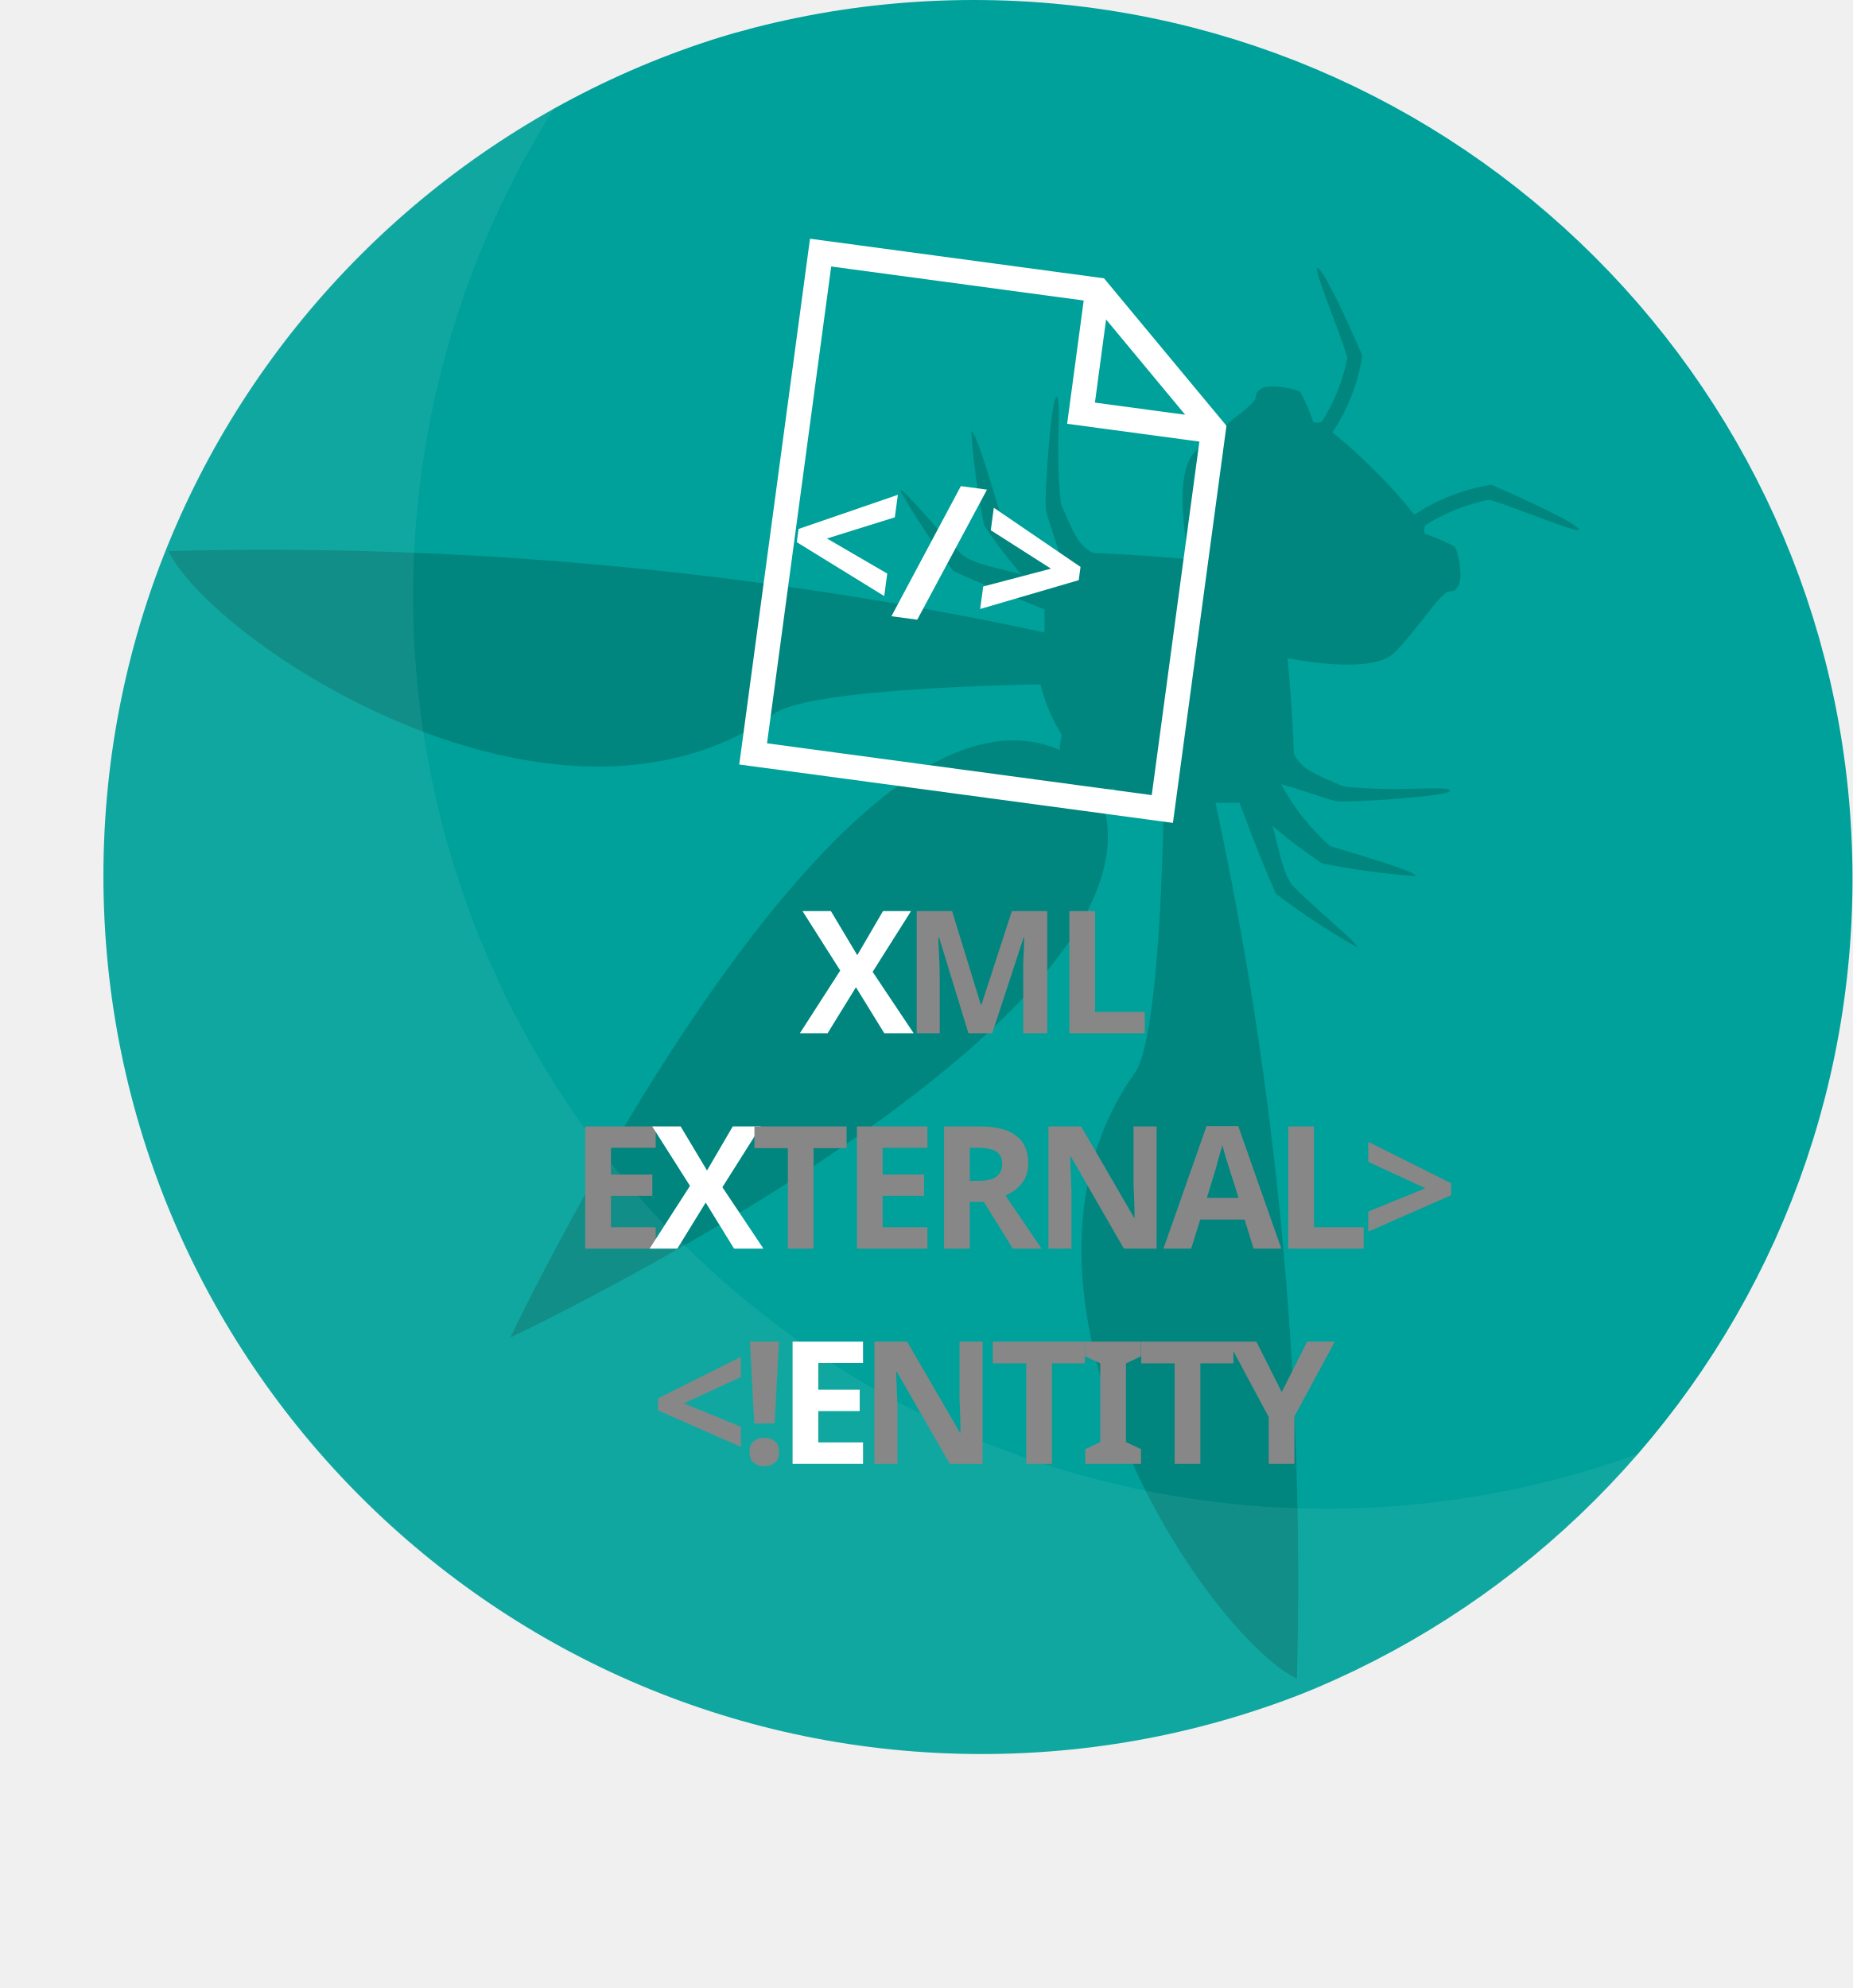
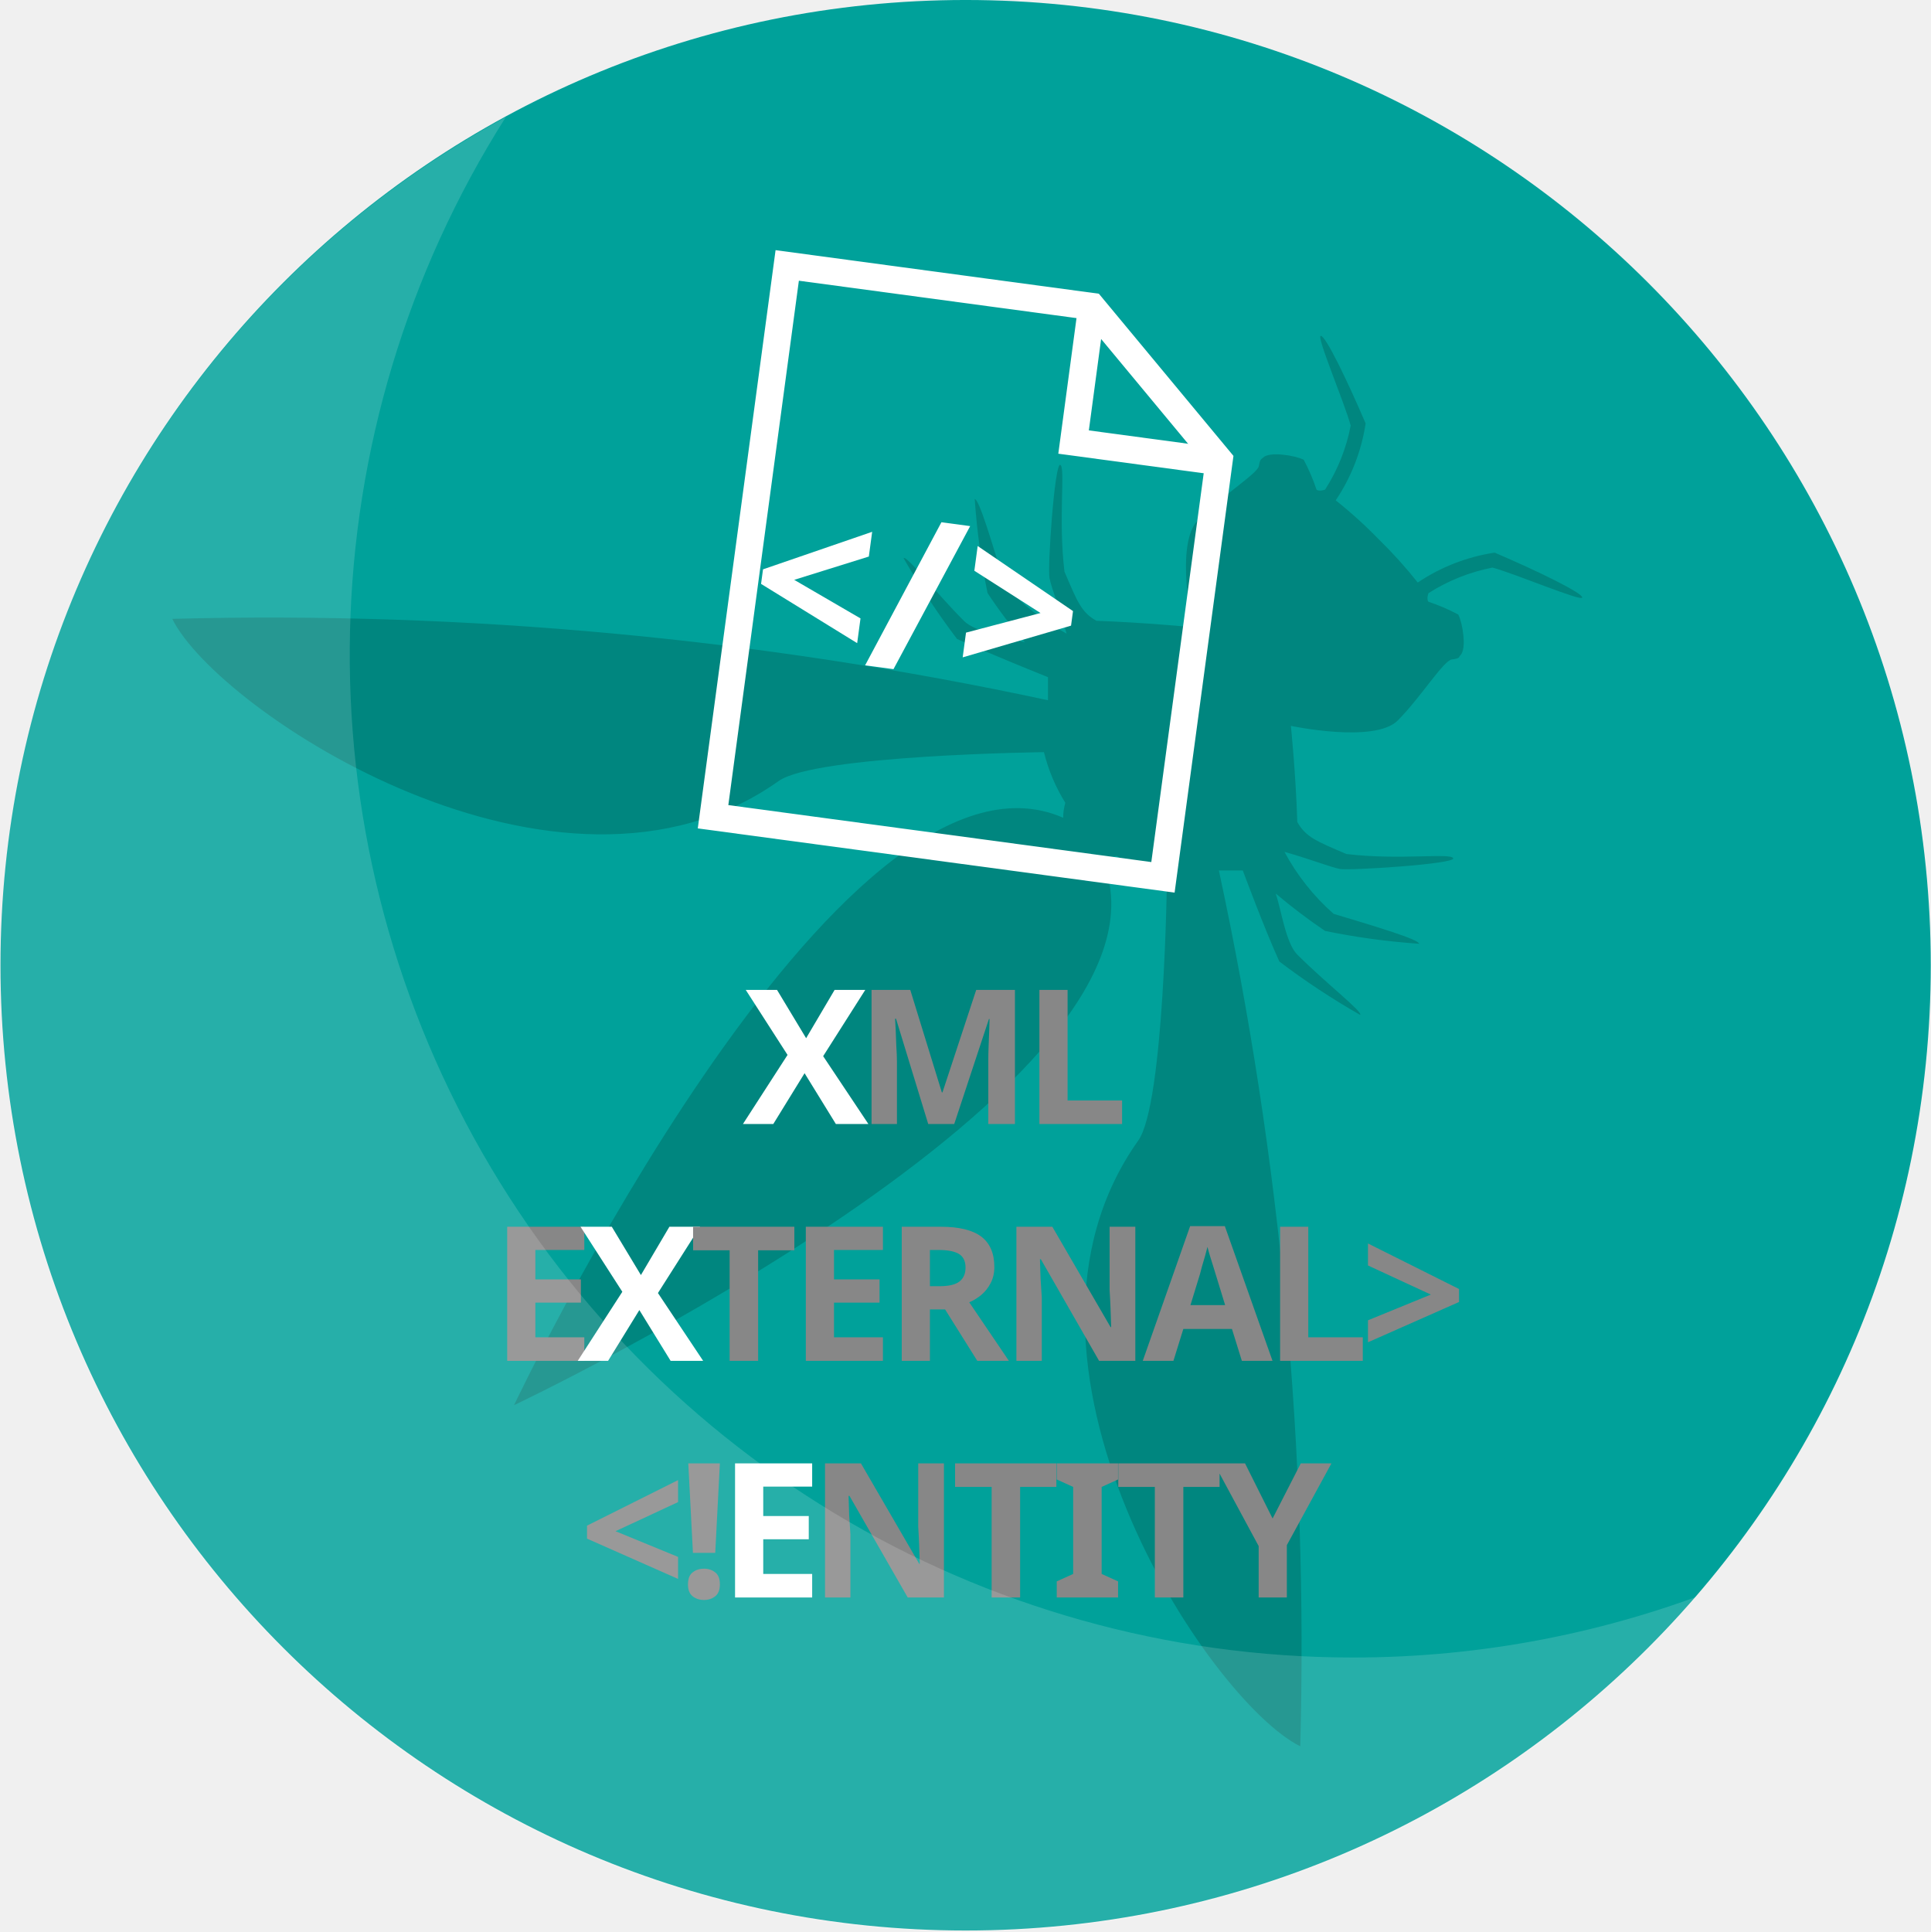
- <svg xmlns="http://www.w3.org/2000/svg" viewBox="0 0 86.69 93.04" version="1.1" id="svg3044">
+ <svg xmlns="http://www.w3.org/2000/svg" viewBox="0 0 97.414 97.465" version="1.1" id="svg3044" width="97.414" height="97.465">
  <defs id="defs3002">
    <style id="style2997">.cls-1,.cls-10{fill:none;}.cls-2{clip-path:url(#clip-path);}.cls-3{fill:#00a19a;stroke:#00a19a;stroke-width:10px;}.cls-10,.cls-3{stroke-miterlimit:10;}.cls-4{fill:#00867f;}.cls-11,.cls-5,.cls-7,.cls-9{fill:#fff;}.cls-5{opacity:0.07;}.cls-6{font-size:8px;font-family:Hind-SemiBold, Hind;letter-spacing:-0.05em;}.cls-6,.cls-8{fill:#878787;}.cls-11,.cls-6{font-weight:700;}.cls-9{letter-spacing:-0.05em;}.cls-10{stroke:#fff;}.cls-11{font-size:11.57px;font-family:HalisR-Bold, Halis R;}</style>
    <clipPath id="clip-path" transform="translate(0 -0.11)">
-       <circle class="cls-1" cx="45.94" cy="41.1" r="41.1" id="circle2999" />
+       <circle class="cls-1" cx="45.94" cy="41.1" r="41.1" id="circle2999" style="fill:none" />
+     </clipPath>
+     <clipPath clipPathUnits="userSpaceOnUse" id="clipPath7145">
+       <ellipse style="display:inline;opacity:1;vector-effect:none;fill:none;fill-opacity:1;stroke:#000000;stroke-width:0.011;stroke-linecap:butt;stroke-linejoin:miter;stroke-miterlimit:4;stroke-dasharray:none;stroke-dashoffset:0;stroke-opacity:1" id="ellipse7147" cx="45.337" cy="41.789" rx="48.712" ry="48.711" />
    </clipPath>
  </defs>
-   <g id="Ebene_2" data-name="Ebene 2">
+   <g id="layer8" transform="translate(3.375153,6.964616)">
+     <g id="layer11">
+       <circle style="fill:#00a19a;stroke:#00a19a;stroke-width:11.842px;stroke-miterlimit:10" class="cls-3" cx="45.344" cy="41.73" r="42.774" id="circle3006" />
+       <path style="fill:#00867f;stroke-width:1.078" class="cls-4" d="m 66.215,20.268 a 23.083,23.083 0 0 1 1.94,2.155 9.505,9.505 0 0 1 3.88,-1.509 c 2.263,0.97 4.429,2.037 4.418,2.263 -0.011,0.226 -3.341,-1.185 -4.526,-1.509 a 9.322,9.322 0 0 0 -3.233,1.293 c -0.108,0.323 0,0.431 0,0.431 a 9.699,9.699 0 0 1 1.509,0.647 c 0.216,0.431 0.431,1.724 0.108,2.048 -0.108,0.108 0,0.162 -0.431,0.216 -0.431,0.054 -1.573,1.918 -2.737,3.082 -1.164,1.164 -5.388,0.269 -5.388,0.269 0,0 0.248,2.425 0.323,4.849 0.431,0.765 0.97,0.97 2.479,1.616 2.694,0.323 5.291,-0.075 5.388,0.216 0.097,0.291 -5.237,0.625 -5.711,0.539 -0.474,-0.086 -1.616,-0.539 -2.802,-0.862 a 11.251,11.251 0 0 0 2.479,3.125 c 2.155,0.647 4.311,1.293 4.311,1.509 a 35.788,35.788 0 0 1 -4.742,-0.647 28.838,28.838 0 0 1 -2.489,-1.886 c 0.28,0.83 0.506,2.489 1.078,3.071 1.455,1.455 3.341,2.91 3.179,3.05 A 37.545,37.545 0 0 1 61.172,41.541 c -0.765,-1.681 -1.843,-4.591 -1.843,-4.591 h -1.207 a 186.152,186.152 0 0 1 4.106,44.183 C 57.572,78.816 46.203,61.639 54.048,50.582 55.374,48.761 55.503,37.295 55.503,37.295 a 8.923,8.923 0 0 1 -2.543,-1.078 3.384,3.384 0 0 1 -0.754,0.108 c 4.968,11.24 -29.646,27.598 -29.646,27.598 0,0 16.359,-34.581 27.706,-29.635 a 2.791,2.791 0 0 1 0.108,-0.754 8.826,8.826 0 0 1 -1.078,-2.554 c 0,0 -11.531,0.14 -13.384,1.455 C 24.844,40.291 7.602,28.911 5.317,24.255 a 186.971,186.971 0 0 1 44.183,4.106 v -1.164 c 0,0 -2.91,-1.164 -4.591,-1.929 a 38.623,38.623 0 0 1 -2.694,-4.073 c 0.14,-0.172 1.595,1.713 3.05,3.168 0.582,0.582 2.231,0.808 3.071,1.078 a 23.837,23.837 0 0 1 -1.886,-2.489 35.788,35.788 0 0 1 -0.647,-4.742 c 0.216,0 0.862,2.155 1.509,4.311 A 11.046,11.046 0 0 0 50.438,24.999 c -0.323,-1.185 -0.754,-2.263 -0.862,-2.802 -0.108,-0.539 0.259,-5.798 0.539,-5.711 0.28,0.086 -0.108,2.694 0.216,5.388 0.647,1.509 0.851,2.058 1.616,2.479 2.414,0.086 4.849,0.323 4.849,0.323 0,0 -0.905,-4.181 0.259,-5.388 1.164,-1.207 3.017,-2.36 3.082,-2.737 0.065,-0.377 0.108,-0.323 0.216,-0.431 0.323,-0.323 1.616,-0.108 2.048,0.108 a 9.699,9.699 0 0 1 0.647,1.509 c 0,0 0.108,0.108 0.431,0 a 9.117,9.117 0 0 0 1.293,-3.233 c -0.323,-1.185 -1.746,-4.515 -1.509,-4.526 0.237,-0.011 1.293,2.155 2.263,4.418 a 9.505,9.505 0 0 1 -1.509,3.88 23.083,23.083 0 0 1 2.198,1.994 z" id="path3008" />
+     </g>
+     <g id="layer10" style="opacity:1">
+       <text class="cls-6" y="-5.348" id="text3032" x="-12.633" style="font-weight:700;font-size:9.483px;font-family:Hind-SemiBold, Hind;letter-spacing:-0.05em;fill:#878787;stroke-width:1.185">
+         <tspan x="43.153" y="37.802" xml:space="preserve" id="tspan3012" style="stroke-width:1.185">                </tspan>
+         <tspan class="cls-7" id="tspan3018" style="fill:#ffffff;stroke-width:1.185">
+           <tspan x="34.108" y="49.739" id="tspan3014" style="stroke-width:1.185">X</tspan>
+           <tspan class="cls-8" x="39.739" y="49.739" id="tspan3016" style="fill:#878787;stroke-width:1.185">ML</tspan>
+         </tspan>
+         <tspan x="19.362" y="61.689" xml:space="preserve" id="tspan3020" style="stroke-width:1.185"> E</tspan>
+         <tspan class="cls-9" x="25.775" y="61.689" id="tspan3022" style="letter-spacing:-0.05em;fill:#ffffff;stroke-width:1.185">X</tspan>
+         <tspan x="31.406" y="61.689" id="tspan3024" style="stroke-width:1.185">TERNAL&gt;</tspan>
+         <tspan x="25.834" y="73.626" id="tspan3026" style="stroke-width:1.185">&lt;!</tspan>
+         <tspan class="cls-9" x="32.852" y="73.626" id="tspan3028" style="letter-spacing:-0.05em;fill:#ffffff;stroke-width:1.185">E</tspan>
+         <tspan x="37.392" y="73.626" id="tspan3030" style="stroke-width:1.185">NTITY</tspan>
+       </text>
+       <g id="g4612" transform="matrix(1.185435,0,0,1.185435,-13.73517,-5.217329)">
+         <polygon style="fill:none;stroke:#ffffff;stroke-miterlimit:10" transform="matrix(1.156314,0,0,1.156314,-6.008371,-5.707381)" id="polygon3034" points="41.73,13.43 39,33.72 55.56,35.95 57.63,20.59 52.94,14.94 " class="cls-10" />
+         <polyline style="fill:none;stroke:#ffffff;stroke-miterlimit:10" transform="matrix(1.156314,0,0,1.156314,-6.008371,-5.707381)" id="polyline3036" points="52.94 14.94 52.27 19.93 57.62 20.65" class="cls-10" />
+         <text style="font-weight:700;font-size:9.058px;font-family:HalisR-Bold, 'Halis R';fill:#ffffff;stroke-width:0.783" y="20.519" x="43.492" id="text3038" transform="rotate(7.67)" class="cls-11">&lt;/&gt;</text>
+       </g>
+     </g>
+     <g id="layer9">
+       <path style="opacity:0.15;fill:#ffffff;stroke-width:1.184" class="cls-5" d="M 64.871,76.653 A 50.601,50.601 0 0 1 23.104,-2.512 50.601,50.601 0 1 0 83.748,73.005 50.507,50.507 0 0 1 64.871,76.653 Z" id="path3010" clip-path="url(#clipPath7145)" />
+     </g>
+   </g>
+   <g id="Ebene_2" data-name="Ebene 2" transform="translate(3.375153,6.964616)">
    <g id="Ebene_2-2" data-name="Ebene 2">
-       <g class="cls-2" clip-path="url(#clip-path)" id="g3040">
-         <circle class="cls-3" cx="45.57" cy="41.12" r="36.12" id="circle3006" />
-         <path class="cls-4" d="M64.39,22.2a21.42,21.42,0,0,1,1.8,2,8.82,8.82,0,0,1,3.6-1.4c2.1.9,4.11,1.89,4.1,2.1s-3.1-1.1-4.2-1.4a8.65,8.65,0,0,0-3,1.2c-.1.3,0,.4,0,.4a9,9,0,0,1,1.4.6c.2.4.4,1.6.1,1.9-.1.1,0,.15-.4.2s-1.46,1.78-2.54,2.86-5,.25-5,.25.23,2.25.3,4.5c.4.71.9.9,2.3,1.5,2.5.3,4.91-.07,5,.2s-4.86.58-5.3.5-1.5-.5-2.6-.8a10.44,10.44,0,0,0,2.3,2.9c2,.6,4,1.2,4,1.4a33.21,33.21,0,0,1-4.4-.6,26.76,26.76,0,0,1-2.31-1.75c.26.77.47,2.31,1,2.85,1.35,1.35,3.1,2.7,2.95,2.83a34.84,34.84,0,0,1-3.78-2.5C59,40.38,58,37.68,58,37.68H56.88a172.74,172.74,0,0,1,3.81,41c-4.32-2.15-14.87-18.09-7.59-28.35C54.33,48.64,54.45,38,54.45,38a8.28,8.28,0,0,1-2.36-1,3.14,3.14,0,0,1-.7.1C56,47.53,23.88,62.71,23.88,62.71s15.18-32.09,25.71-27.5a2.59,2.59,0,0,1,.1-.7,8.19,8.19,0,0,1-1-2.37s-10.7.13-12.42,1.35C26,40.78,10,30.22,7.88,25.9a173.5,173.5,0,0,1,41,3.81V28.63s-2.7-1.08-4.26-1.79a35.84,35.84,0,0,1-2.5-3.78c.13-.16,1.48,1.59,2.83,2.94.54.54,2.07.75,2.85,1a22.12,22.12,0,0,1-1.75-2.31,33.21,33.21,0,0,1-.6-4.4c.2,0,.8,2,1.4,4a10.25,10.25,0,0,0,2.9,2.3c-.3-1.1-.7-2.1-.8-2.6s.24-5.38.5-5.3-.1,2.5.2,5c.6,1.4.79,1.91,1.5,2.3,2.24.08,4.5.3,4.5.3s-.84-3.88.24-5,2.8-2.19,2.86-2.54.1-.3.2-.4c.3-.3,1.5-.1,1.9.1a9,9,0,0,1,.6,1.4s.1.1.4,0a8.46,8.46,0,0,0,1.2-3c-.3-1.1-1.62-4.19-1.4-4.2s1.2,2,2.1,4.1a8.82,8.82,0,0,1-1.4,3.6A21.42,21.42,0,0,1,64.39,22.2Z" transform="translate(0 -0.11)" id="path3008" />
-         <path class="cls-5" d="M62.06,70.72A42.73,42.73,0,0,1,26.79,3.87,42.73,42.73,0,1,0,78,67.64,42.65,42.65,0,0,1,62.06,70.72Z" transform="translate(0 -0.11)" id="path3010" />
-         <text class="cls-6" y="1.89" id="text3032" x="-2" style="font-weight:700;font-size:8px;font-family:Hind-SemiBold, Hind;letter-spacing:-0.05em;fill:#878787">
-           <tspan x="45.06" y="38.29" xml:space="preserve" id="tspan3012">                </tspan>
-           <tspan class="cls-7" id="tspan3018" style="fill:#ffffff">
-             <tspan x="37.43" y="48.36" id="tspan3014">X</tspan>
-             <tspan class="cls-8" x="42.18" y="48.36" id="tspan3016" style="fill:#878787">ML</tspan>
-           </tspan>
-           <tspan x="24.99" y="58.44" xml:space="preserve" id="tspan3020"> E</tspan>
-           <tspan class="cls-9" x="30.4" y="58.44" id="tspan3022" style="letter-spacing:-0.05em;fill:#ffffff">X</tspan>
-           <tspan x="35.15" y="58.44" id="tspan3024">TERNAL&gt;</tspan>
-           <tspan x="30.45" y="68.51" id="tspan3026">&lt;!</tspan>
-           <tspan class="cls-9" x="36.37" y="68.51" id="tspan3028" style="letter-spacing:-0.05em;fill:#ffffff">E</tspan>
-           <tspan x="40.2" y="68.51" id="tspan3030">NTITY</tspan>
-         </text>
-         <g id="g4612" transform="translate(-3.843814,2)">
-           <polygon style="fill:none;stroke:#ffffff;stroke-miterlimit:10" transform="matrix(1.156314,0,0,1.156314,-6.008371,-5.707381)" id="polygon3034" points="57.63,20.59 52.94,14.94 41.73,13.43 39,33.72 55.56,35.95 " class="cls-10" />
-           <polyline style="fill:none;stroke:#ffffff;stroke-miterlimit:10" transform="matrix(1.156314,0,0,1.156314,-6.008371,-5.707381)" id="polyline3036" points="52.94 14.94 52.27 19.93 57.62 20.65" class="cls-10" />
-           <text style="font-weight:700;font-size:9.058px;font-family:HalisR-Bold, 'Halis R';fill:#ffffff;stroke-width:0.783" y="20.519" x="43.492" id="text3038" transform="rotate(7.67)" class="cls-11">&lt;/&gt;</text>
-         </g>
-       </g>
+       <g class="cls-2" clip-path="url(#clip-path)" id="g3040" />
    </g>
  </g>
</svg>
